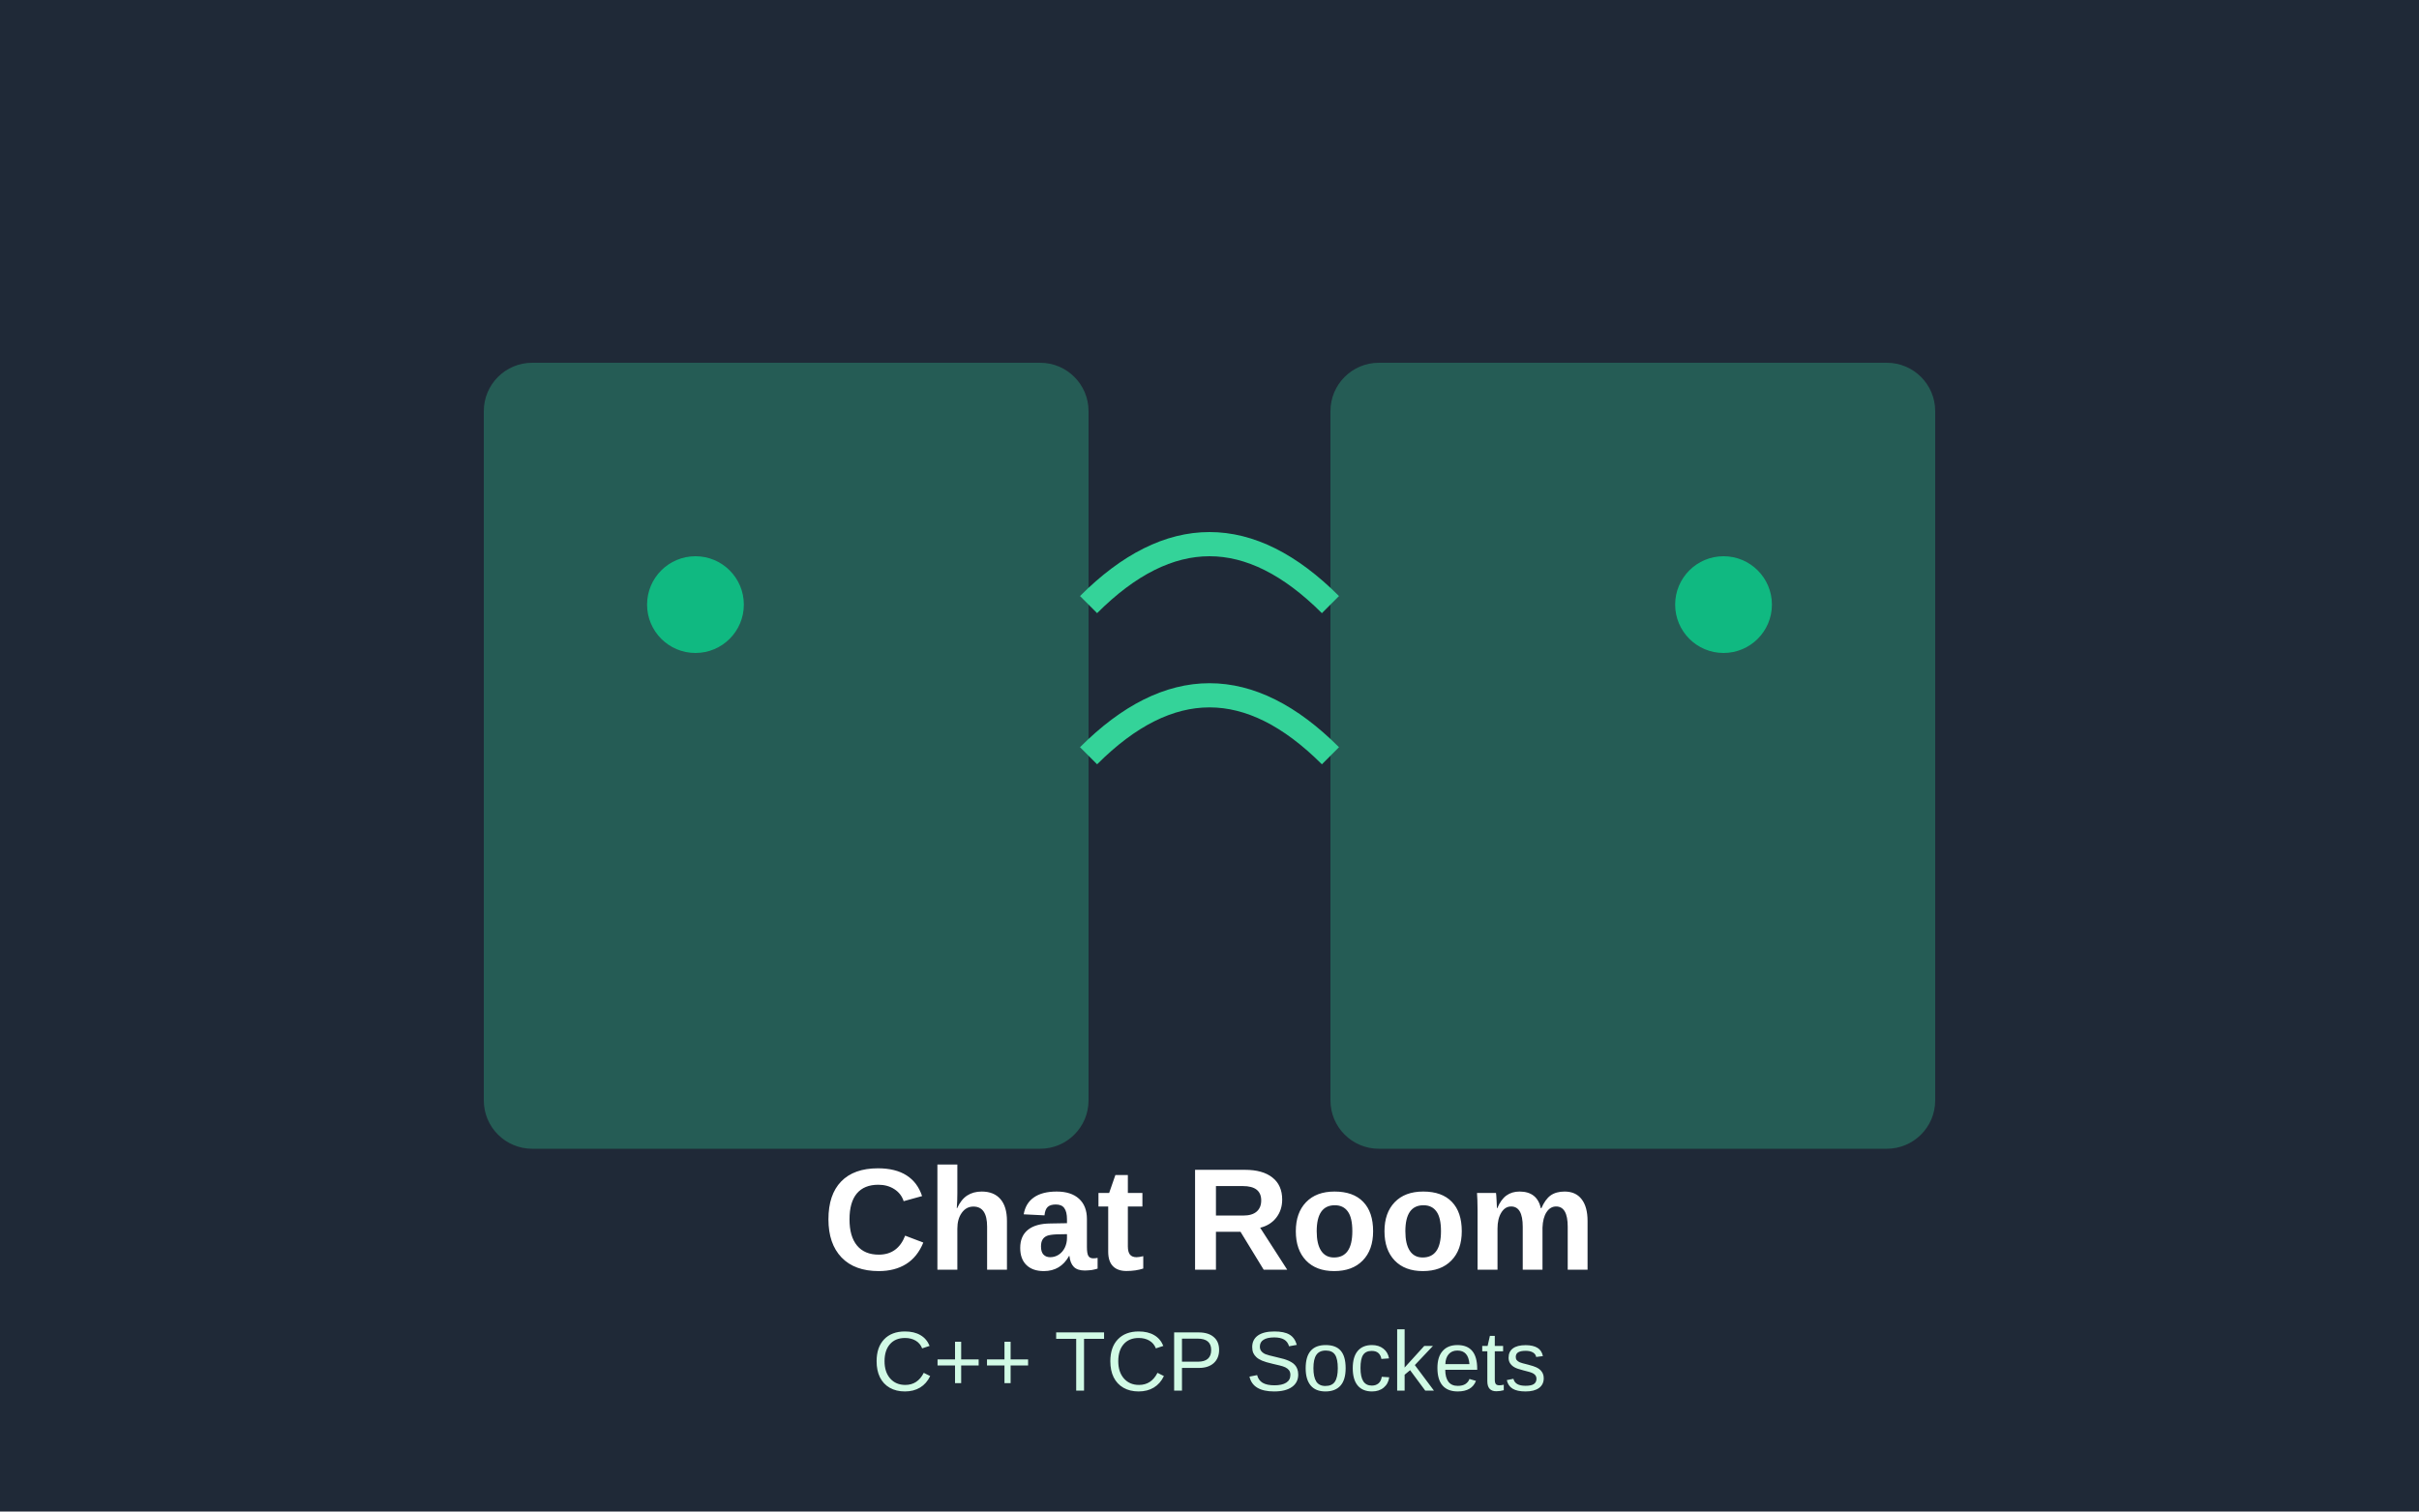
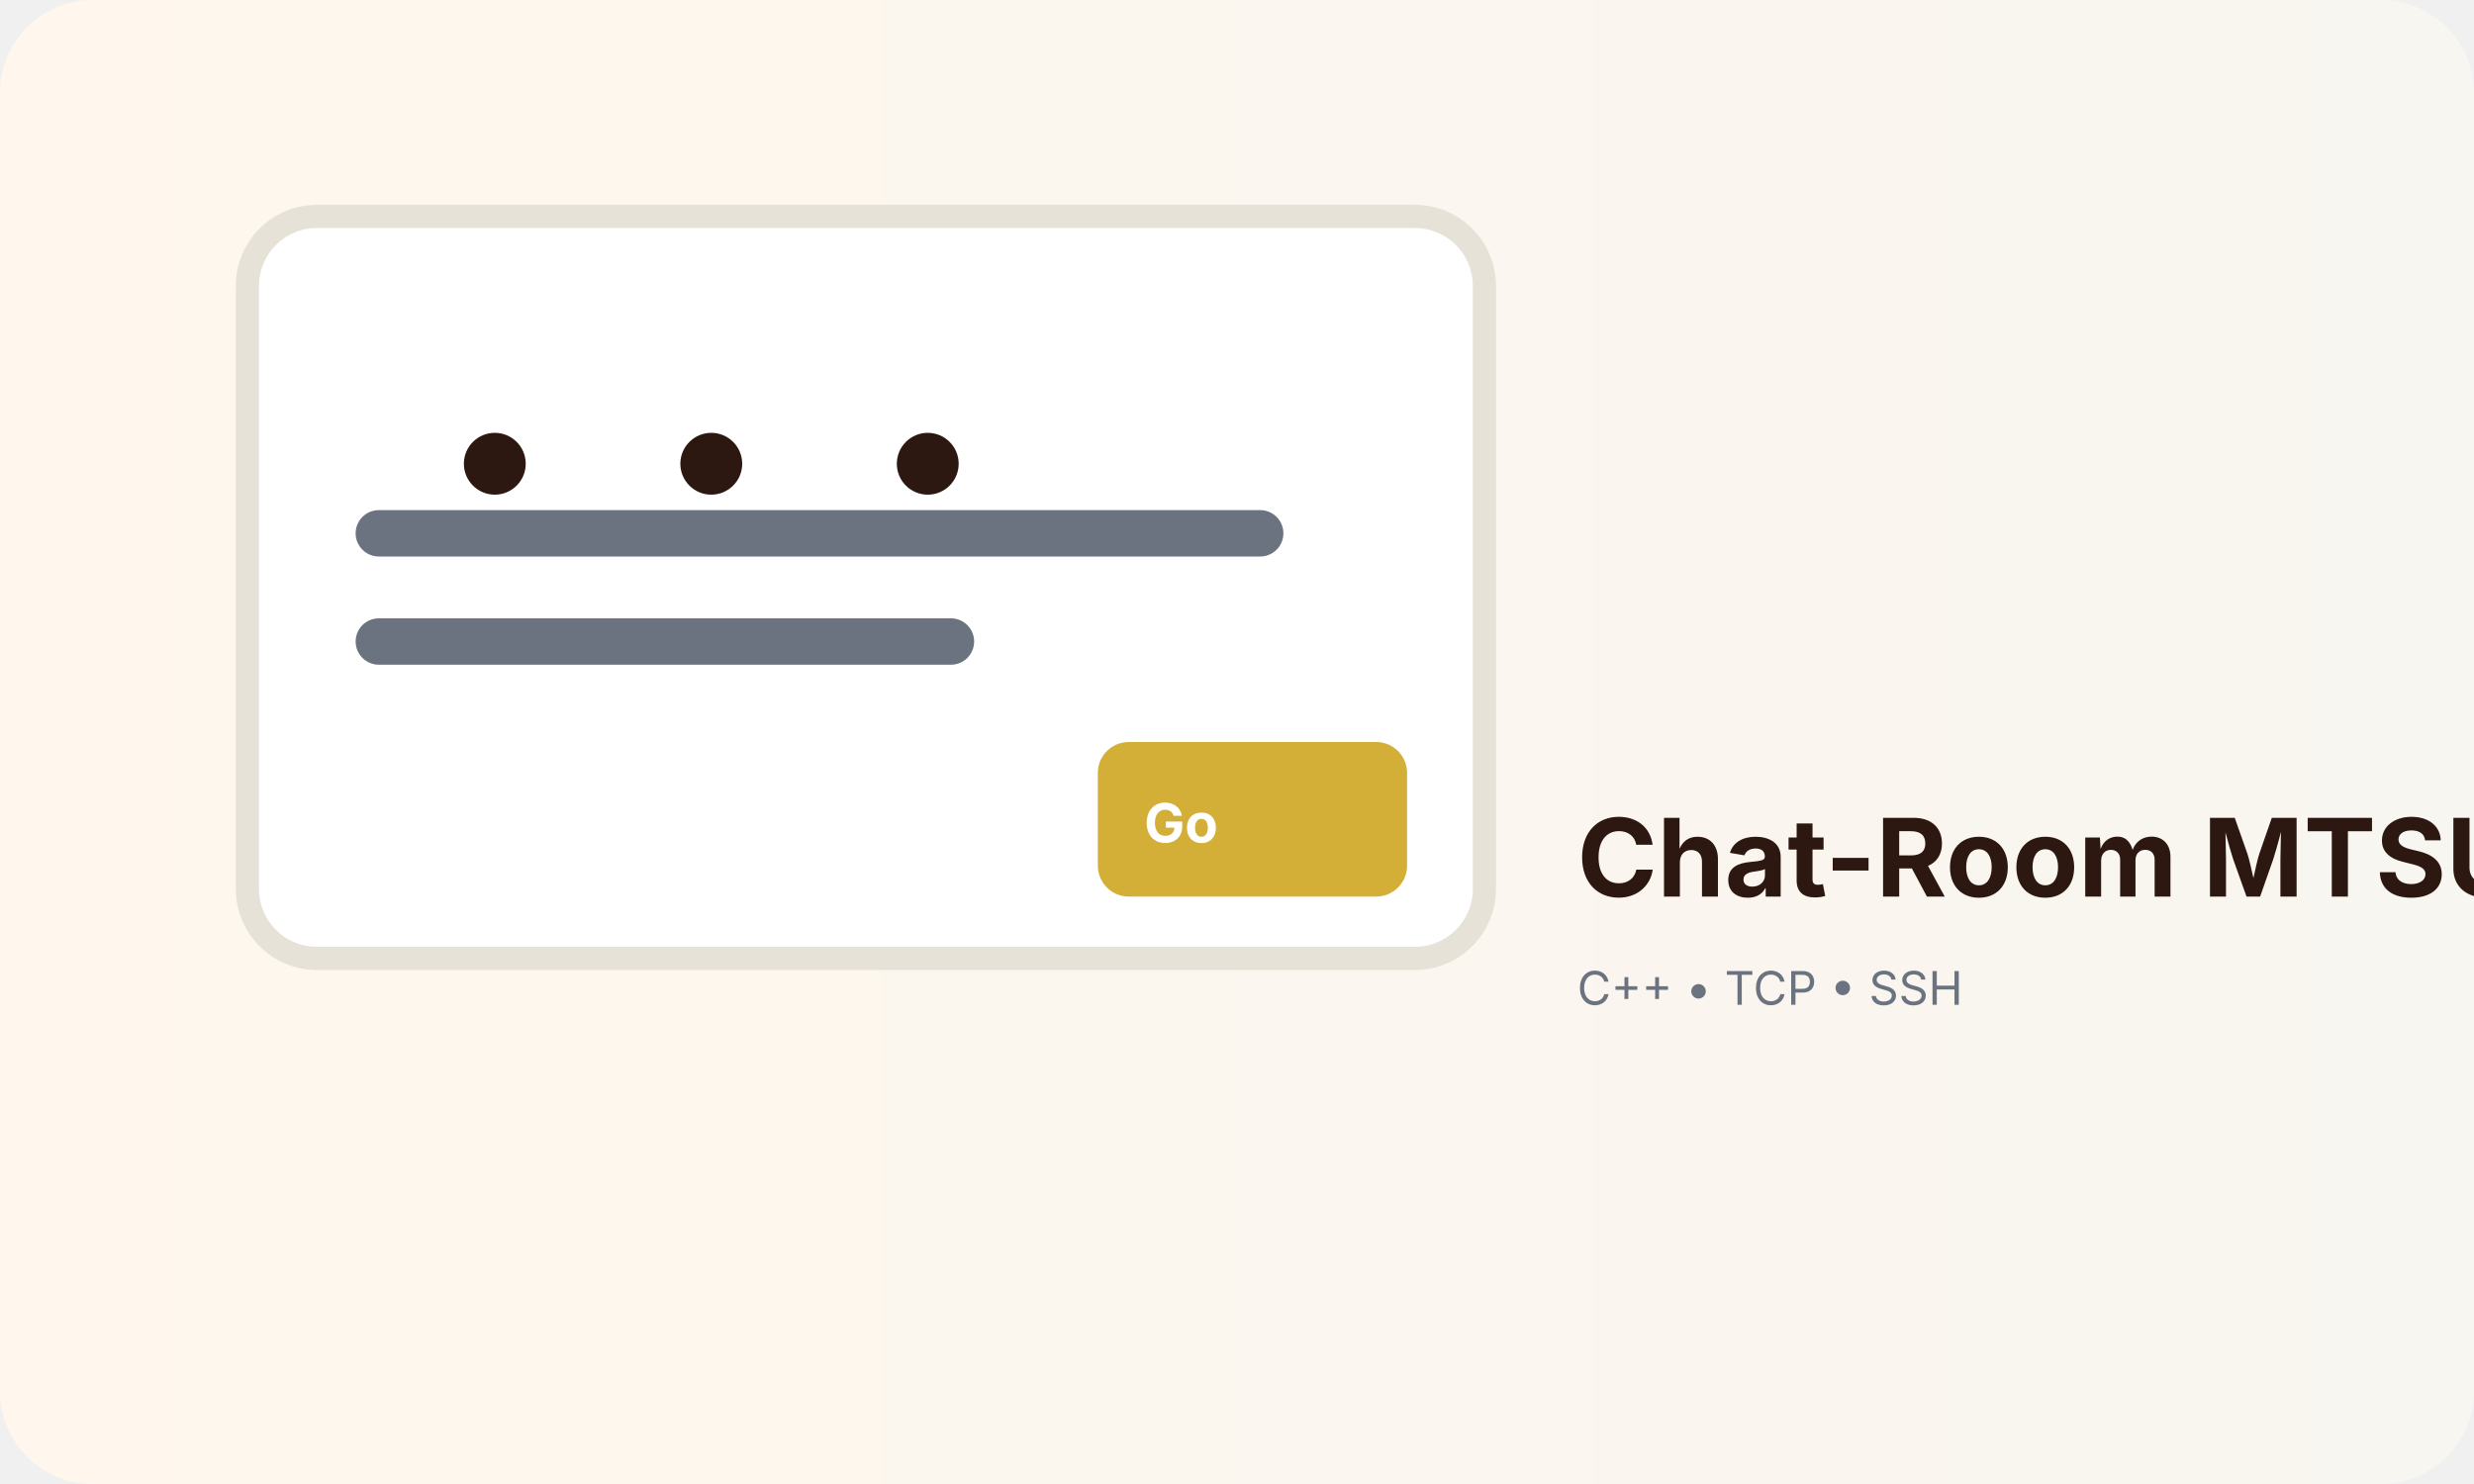
- <svg xmlns="http://www.w3.org/2000/svg" width="400" height="250" viewBox="0 0 400 250" fill="none">
-   <rect width="400" height="250" fill="#1f2937" />
-   <rect x="80" y="60" width="100" height="130" rx="8" fill="#34d399" opacity="0.3" />
-   <rect x="220" y="60" width="100" height="130" rx="8" fill="#34d399" opacity="0.3" />
-   <path d="M180 100 Q200 80 220 100" stroke="#34d399" stroke-width="4" fill="none" />
-   <path d="M180 125 Q200 105 220 125" stroke="#34d399" stroke-width="4" fill="none" />
-   <circle cx="115" cy="100" r="8" fill="#10b981" />
-   <circle cx="285" cy="100" r="8" fill="#10b981" />
-   <text x="200" y="210" text-anchor="middle" fill="#ffffff" font-family="Arial, sans-serif" font-size="24" font-weight="bold">Chat Room</text>
-   <text x="200" y="230" text-anchor="middle" fill="#d1fae5" font-family="Arial, sans-serif" font-size="14">C++ TCP Sockets</text>
+ <svg xmlns="http://www.w3.org/2000/svg" viewBox="0 0 640 384" width="640" height="384" role="img" aria-label="Chat Room logo">
+   <defs>
+     <linearGradient id="g1" x1="0" x2="1">
+       <stop offset="0" stop-color="#fff7ed" />
+       <stop offset="1" stop-color="#f8f6f0" />
+     </linearGradient>
+   </defs>
+   <rect width="100%" height="100%" rx="24" fill="url(#g1)" />
+   <g transform="translate(64,56)">
+     <rect x="0" y="0" width="320" height="192" rx="18" fill="#ffffff" stroke="#e6e2d8" stroke-width="6" />
+     <g transform="translate(28,28)" fill="#2c1810">
+       <circle cx="36" cy="36" r="8" />
+       <circle cx="92" cy="36" r="8" />
+       <circle cx="148" cy="36" r="8" />
+     </g>
+     <g transform="translate(28,76)" fill="#6b7280">
+       <rect x="0" y="0" width="240" height="12" rx="6" />
+       <rect x="0" y="28" width="160" height="12" rx="6" />
+     </g>
+     <g transform="translate(220,136)">
+       <rect x="0" y="0" width="80" height="40" rx="8" fill="#d4af37" />
+       <text x="12" y="26" font-family="Inter,Arial" font-size="14" fill="#fff" font-weight="700">Go</text>
+     </g>
+   </g>
+   <g transform="translate(408,232)">
+     <text x="0" y="0" font-family="Inter, Arial" font-size="28" fill="#2c1810" font-weight="700">Chat-Room MTSU</text>
+     <text x="0" y="28" font-family="Inter, Arial" font-size="12" fill="#6b7280">C++ • TCP • SSH</text>
+   </g>
</svg>
